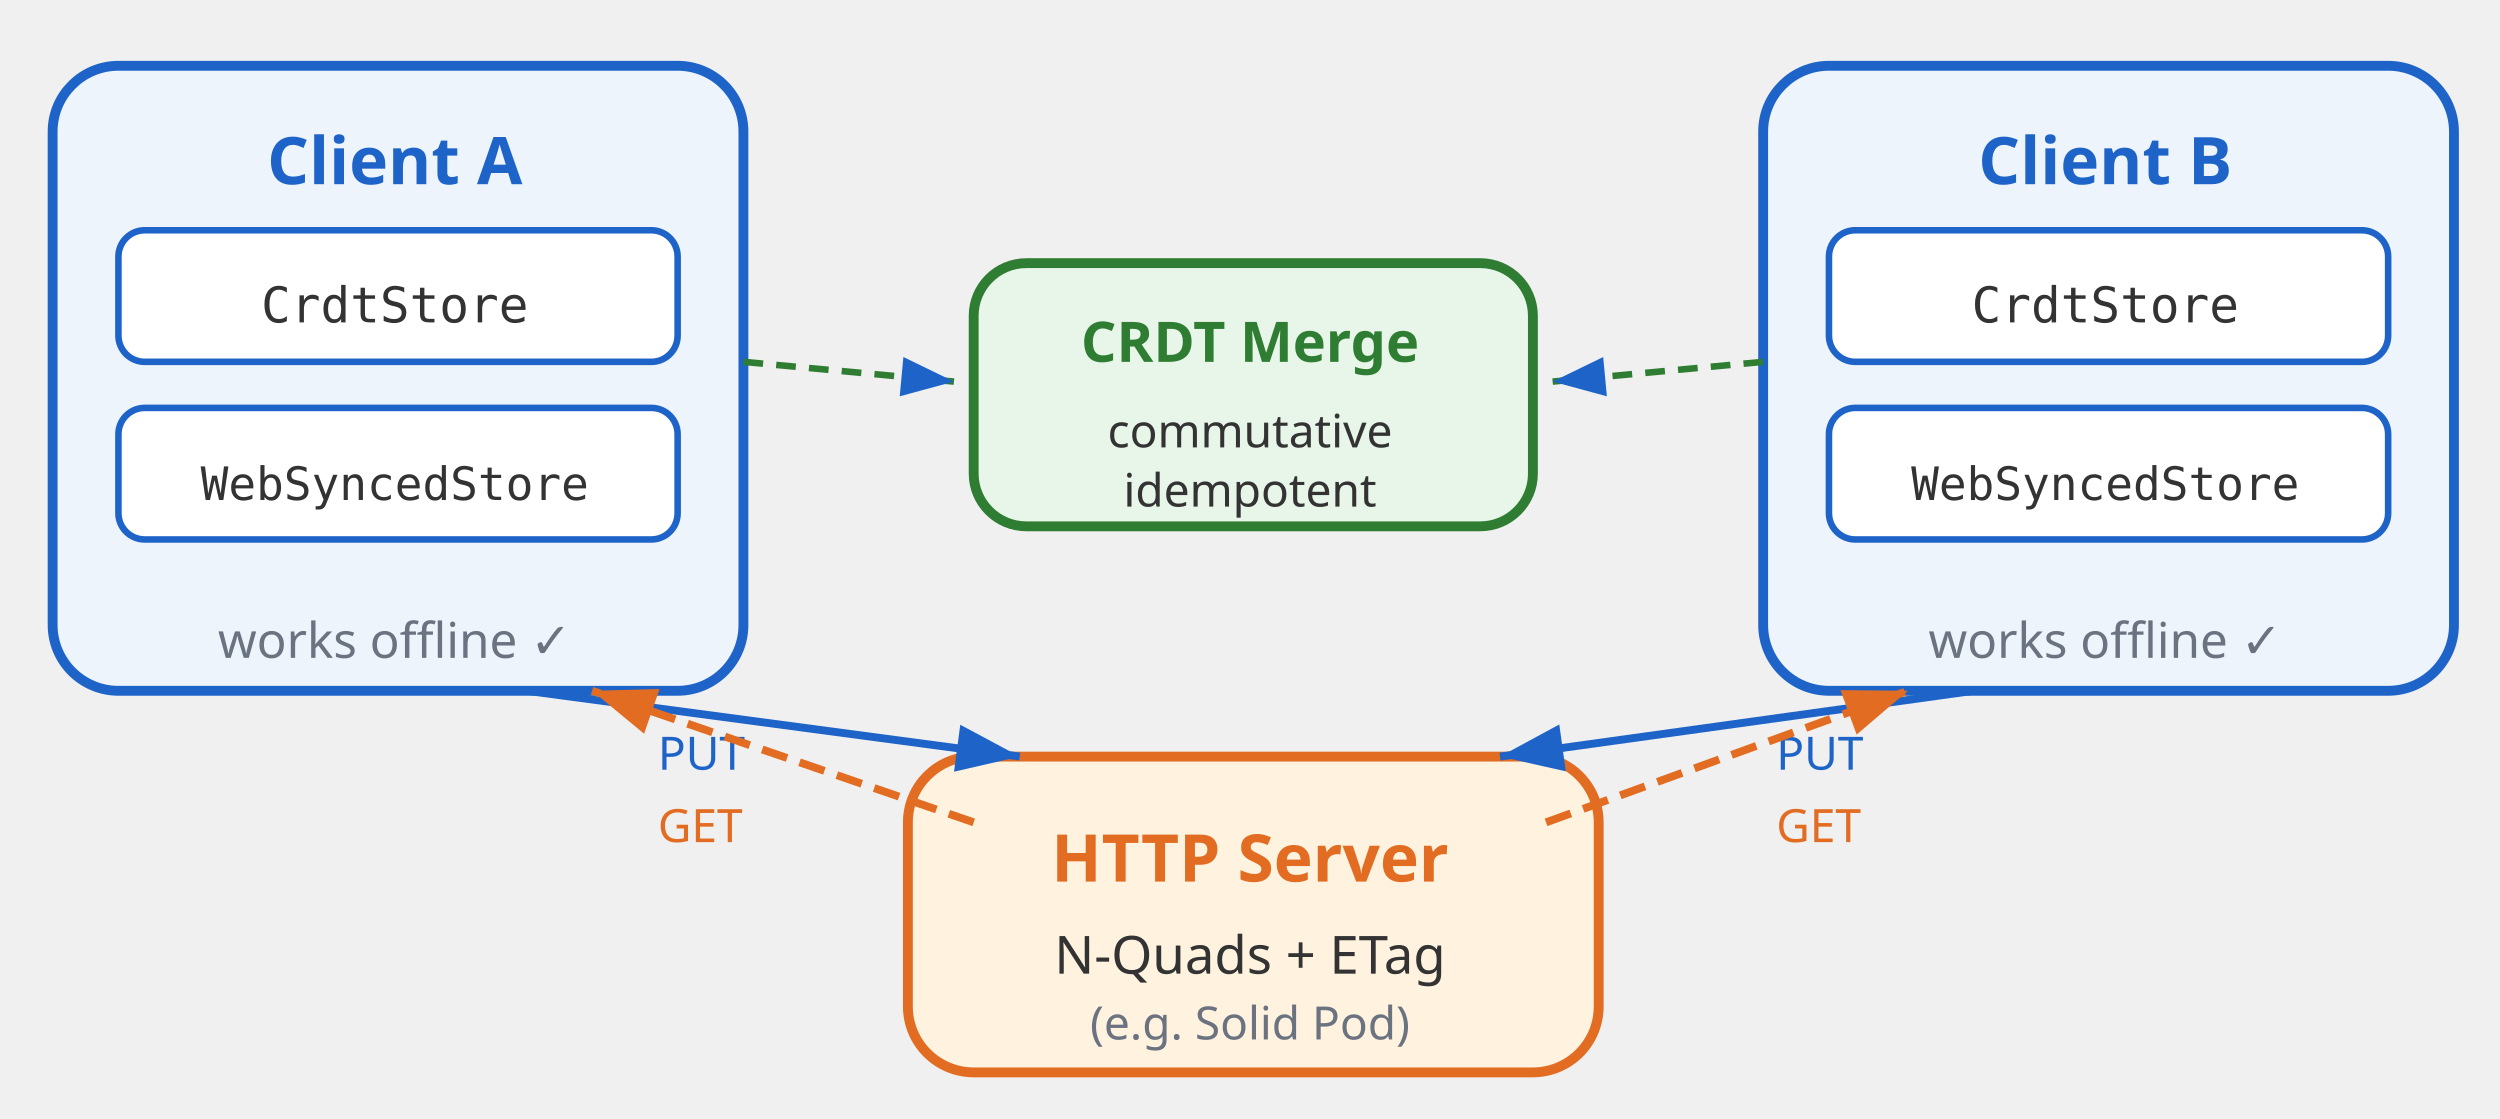
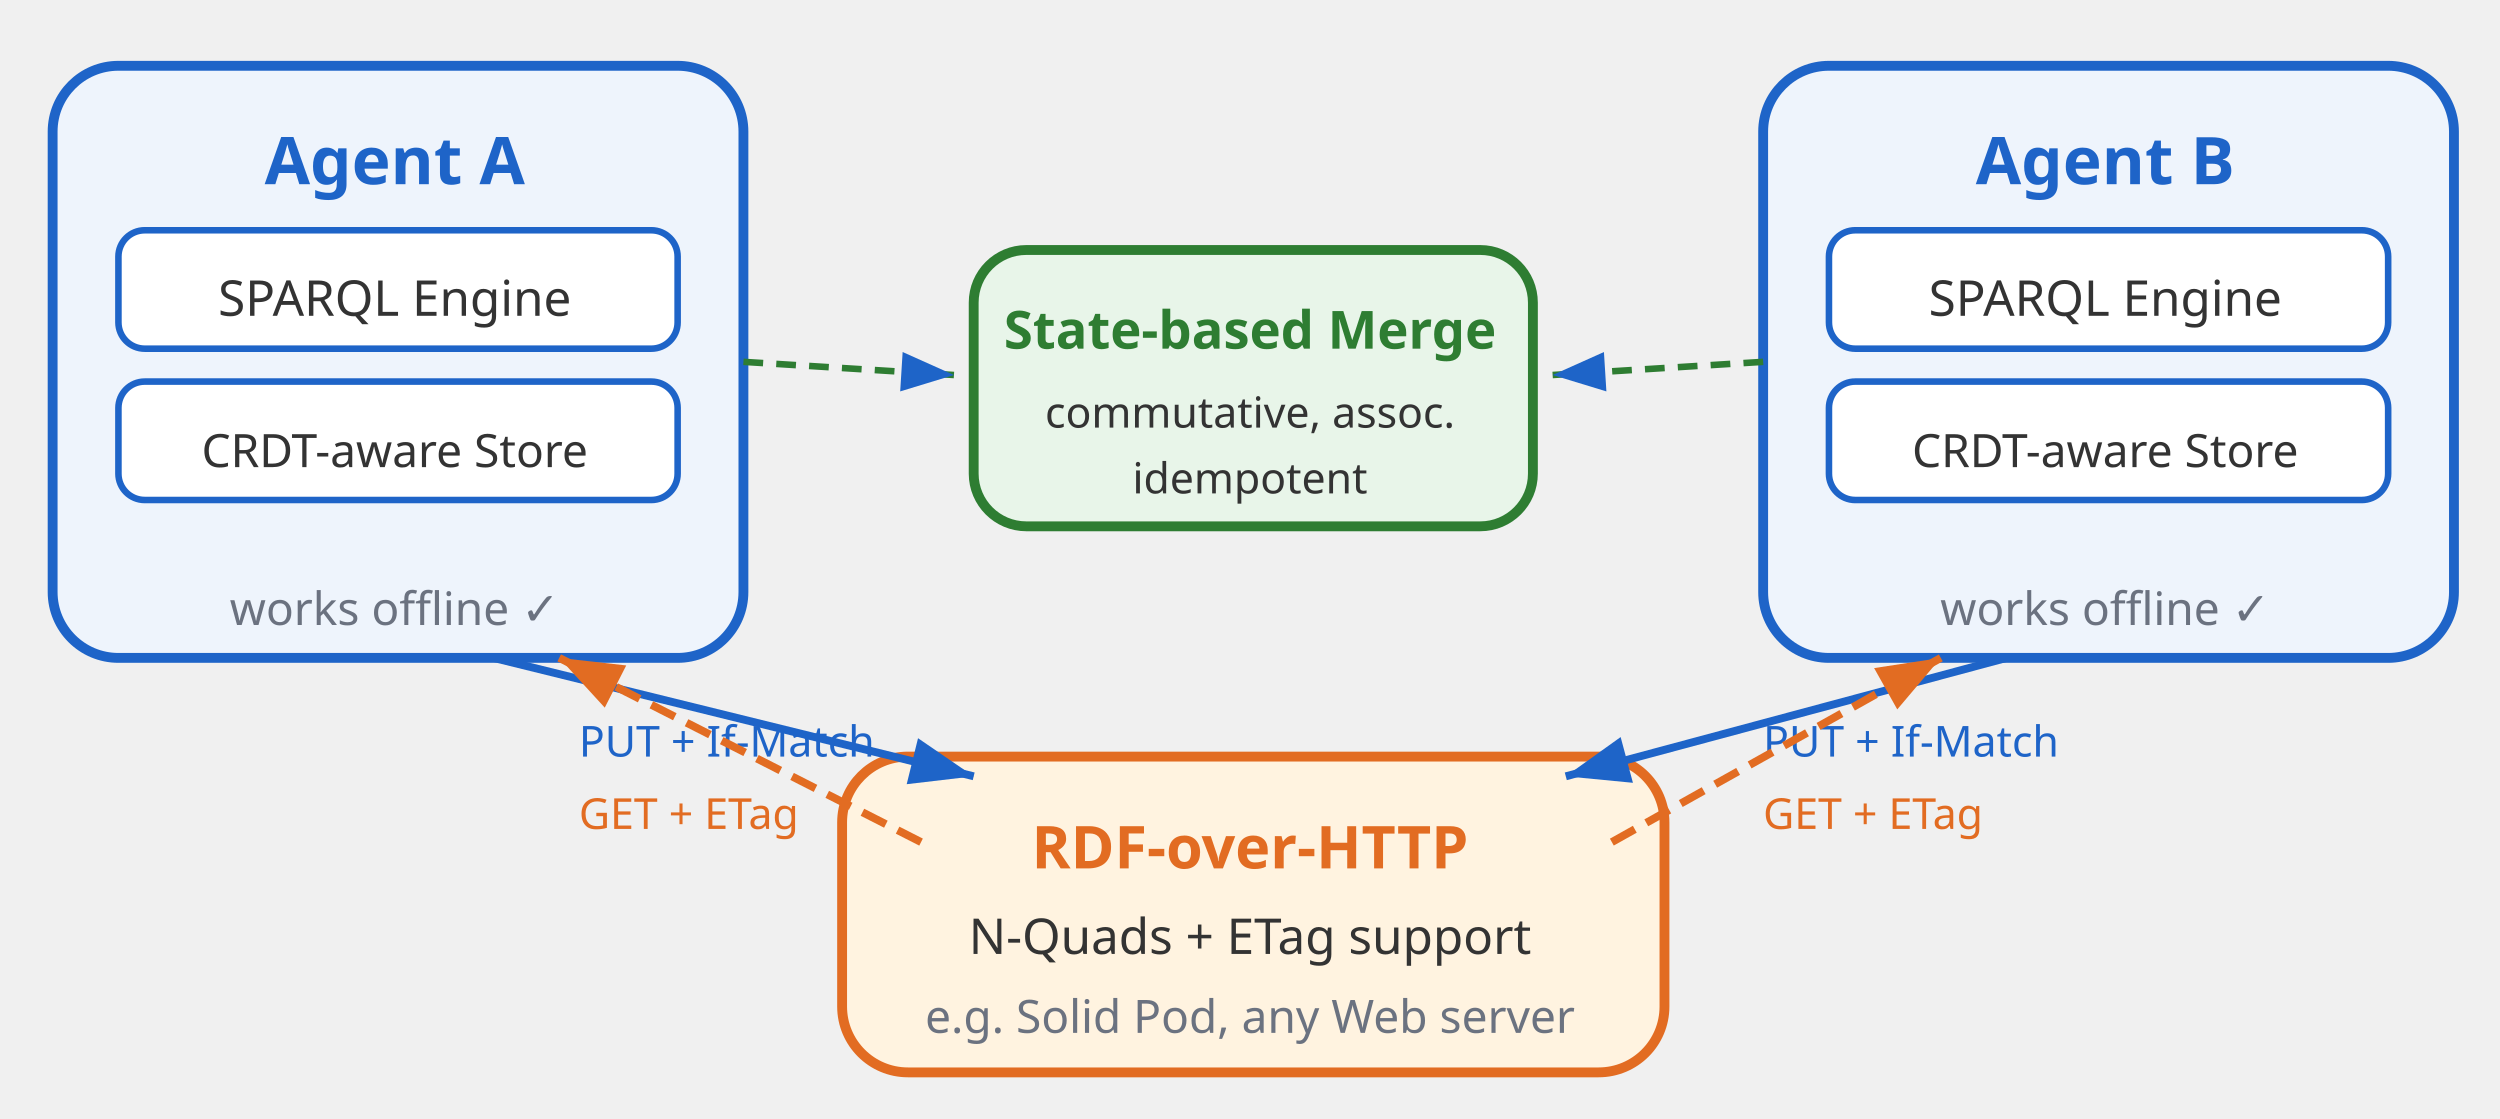
<svg xmlns="http://www.w3.org/2000/svg" viewBox="0 0 380 170">
  <defs>
    <marker id="arr" markerWidth="8" markerHeight="6" refX="8" refY="3" orient="auto">
      <path d="M0,0 L8,3 L0,6 Z" fill="#1e64c8" />
    </marker>
    <marker id="arr-w" markerWidth="8" markerHeight="6" refX="8" refY="3" orient="auto">
      <path d="M0,0 L8,3 L0,6 Z" fill="#e26c22" />
    </marker>
  </defs>
-   <rect x="8" y="10" width="105" height="95" rx="10" fill="#eef4fc" stroke="#1e64c8" stroke-width="1.5" />
-   <text x="60" y="28" text-anchor="middle" font-family="Candara, sans-serif" font-size="10" fill="#1e64c8" font-weight="bold">Client A</text>
-   <rect x="18" y="35" width="85" height="20" rx="4" fill="white" stroke="#1e64c8" stroke-width="1" />
-   <text x="60" y="49" text-anchor="middle" font-family="monospace" font-size="7.5" fill="#333">CrdtStore</text>
-   <rect x="18" y="62" width="85" height="20" rx="4" fill="white" stroke="#1e64c8" stroke-width="1" />
-   <text x="60" y="76" text-anchor="middle" font-family="monospace" font-size="7" fill="#333">WebSyncedStore</text>
-   <text x="60" y="100" text-anchor="middle" font-family="Candara, sans-serif" font-size="7.5" fill="#6b7280">works offline ✓</text>
-   <rect x="268" y="10" width="105" height="95" rx="10" fill="#eef4fc" stroke="#1e64c8" stroke-width="1.5" />
-   <text x="320" y="28" text-anchor="middle" font-family="Candara, sans-serif" font-size="10" fill="#1e64c8" font-weight="bold">Client B</text>
-   <rect x="278" y="35" width="85" height="20" rx="4" fill="white" stroke="#1e64c8" stroke-width="1" />
-   <text x="320" y="49" text-anchor="middle" font-family="monospace" font-size="7.5" fill="#333">CrdtStore</text>
-   <rect x="278" y="62" width="85" height="20" rx="4" fill="white" stroke="#1e64c8" stroke-width="1" />
-   <text x="320" y="76" text-anchor="middle" font-family="monospace" font-size="7" fill="#333">WebSyncedStore</text>
-   <text x="320" y="100" text-anchor="middle" font-family="Candara, sans-serif" font-size="7.5" fill="#6b7280">works offline ✓</text>
-   <rect x="138" y="115" width="105" height="48" rx="10" fill="#fff3e0" stroke="#e26c22" stroke-width="1.5" />
-   <text x="190" y="134" text-anchor="middle" font-family="Candara, sans-serif" font-size="10" fill="#e26c22" font-weight="bold">HTTP Server</text>
-   <text x="190" y="148" text-anchor="middle" font-family="Candara, sans-serif" font-size="8" fill="#333">N-Quads + ETag</text>
-   <text x="190" y="158" text-anchor="middle" font-family="Candara, sans-serif" font-size="7" fill="#6b7280">(e.g. Solid Pod)</text>
-   <line x1="80" y1="105" x2="155" y2="115" stroke="#1e64c8" stroke-width="1.2" marker-end="url(#arr)" />
-   <text x="100" y="117" font-family="Candara, sans-serif" font-size="7" fill="#1e64c8">PUT</text>
-   <line x1="148" y1="125" x2="90" y2="105" stroke="#e26c22" stroke-width="1.2" stroke-dasharray="4,2" marker-end="url(#arr-w)" />
-   <text x="100" y="128" font-family="Candara, sans-serif" font-size="7" fill="#e26c22">GET</text>
-   <line x1="300" y1="105" x2="228" y2="115" stroke="#1e64c8" stroke-width="1.2" marker-end="url(#arr)" />
-   <text x="270" y="117" font-family="Candara, sans-serif" font-size="7" fill="#1e64c8">PUT</text>
-   <line x1="235" y1="125" x2="290" y2="105" stroke="#e26c22" stroke-width="1.2" stroke-dasharray="4,2" marker-end="url(#arr-w)" />
-   <text x="270" y="128" font-family="Candara, sans-serif" font-size="7" fill="#e26c22">GET</text>
-   <rect x="148" y="40" width="85" height="40" rx="8" fill="#e8f5e9" stroke="#2e7d32" stroke-width="1.5" />
-   <text x="190" y="55" text-anchor="middle" font-family="Candara, sans-serif" font-size="8.5" fill="#2e7d32" font-weight="bold">CRDT Merge</text>
-   <text x="190" y="68" text-anchor="middle" font-family="Candara, sans-serif" font-size="7" fill="#333">commutative</text>
-   <text x="190" y="77" text-anchor="middle" font-family="Candara, sans-serif" font-size="7" fill="#333">idempotent</text>
-   <line x1="113" y1="55" x2="145" y2="58" stroke="#2e7d32" stroke-width="1" stroke-dasharray="3,2" marker-end="url(#arr)" />
-   <line x1="268" y1="55" x2="236" y2="58" stroke="#2e7d32" stroke-width="1" stroke-dasharray="3,2" marker-end="url(#arr)" />
+   <rect x="8" y="10" width="105" height="90" rx="10" fill="#eef4fc" stroke="#1e64c8" stroke-width="1.5" />
+   <text x="60" y="28" text-anchor="middle" font-family="Candara, sans-serif" font-size="10" fill="#1e64c8" font-weight="bold">Agent A</text>
+   <rect x="18" y="35" width="85" height="18" rx="4" fill="white" stroke="#1e64c8" stroke-width="1" />
+   <text x="60" y="48" text-anchor="middle" font-family="Candara, sans-serif" font-size="7.5" fill="#333">SPARQL Engine</text>
+   <rect x="18" y="58" width="85" height="18" rx="4" fill="white" stroke="#1e64c8" stroke-width="1" />
+   <text x="60" y="71" text-anchor="middle" font-family="Candara, sans-serif" font-size="7" fill="#333">CRDT-aware Store</text>
+   <text x="60" y="95" text-anchor="middle" font-family="Candara, sans-serif" font-size="7" fill="#6b7280">works offline ✓</text>
+   <rect x="268" y="10" width="105" height="90" rx="10" fill="#eef4fc" stroke="#1e64c8" stroke-width="1.5" />
+   <text x="320" y="28" text-anchor="middle" font-family="Candara, sans-serif" font-size="10" fill="#1e64c8" font-weight="bold">Agent B</text>
+   <rect x="278" y="35" width="85" height="18" rx="4" fill="white" stroke="#1e64c8" stroke-width="1" />
+   <text x="320" y="48" text-anchor="middle" font-family="Candara, sans-serif" font-size="7.5" fill="#333">SPARQL Engine</text>
+   <rect x="278" y="58" width="85" height="18" rx="4" fill="white" stroke="#1e64c8" stroke-width="1" />
+   <text x="320" y="71" text-anchor="middle" font-family="Candara, sans-serif" font-size="7" fill="#333">CRDT-aware Store</text>
+   <text x="320" y="95" text-anchor="middle" font-family="Candara, sans-serif" font-size="7" fill="#6b7280">works offline ✓</text>
+   <rect x="128" y="115" width="125" height="48" rx="10" fill="#fff3e0" stroke="#e26c22" stroke-width="1.5" />
+   <text x="190" y="132" text-anchor="middle" font-family="Candara, sans-serif" font-size="9" fill="#e26c22" font-weight="bold">RDF-over-HTTP</text>
+   <text x="190" y="145" text-anchor="middle" font-family="Candara, sans-serif" font-size="7.5" fill="#333">N-Quads + ETag support</text>
+   <text x="190" y="157" text-anchor="middle" font-family="Candara, sans-serif" font-size="7" fill="#6b7280">e.g. Solid Pod, any Web server</text>
+   <line x1="75" y1="100" x2="148" y2="118" stroke="#1e64c8" stroke-width="1.2" marker-end="url(#arr)" />
+   <text x="88" y="115" font-family="Candara, sans-serif" font-size="6.5" fill="#1e64c8">PUT + If-Match</text>
+   <line x1="140" y1="128" x2="85" y2="100" stroke="#e26c22" stroke-width="1.2" stroke-dasharray="4,2" marker-end="url(#arr-w)" />
+   <text x="88" y="126" font-family="Candara, sans-serif" font-size="6.5" fill="#e26c22">GET + ETag</text>
+   <line x1="305" y1="100" x2="238" y2="118" stroke="#1e64c8" stroke-width="1.2" marker-end="url(#arr)" />
+   <text x="268" y="115" font-family="Candara, sans-serif" font-size="6.5" fill="#1e64c8">PUT + If-Match</text>
+   <line x1="245" y1="128" x2="295" y2="100" stroke="#e26c22" stroke-width="1.2" stroke-dasharray="4,2" marker-end="url(#arr-w)" />
+   <text x="268" y="126" font-family="Candara, sans-serif" font-size="6.5" fill="#e26c22">GET + ETag</text>
+   <rect x="148" y="38" width="85" height="42" rx="8" fill="#e8f5e9" stroke="#2e7d32" stroke-width="1.5" />
+   <text x="190" y="53" text-anchor="middle" font-family="Candara, sans-serif" font-size="8" fill="#2e7d32" font-weight="bold">State-based Merge</text>
+   <text x="190" y="65" text-anchor="middle" font-family="Candara, sans-serif" font-size="6.5" fill="#333">commutative, assoc.</text>
+   <text x="190" y="75" text-anchor="middle" font-family="Candara, sans-serif" font-size="6.5" fill="#333">idempotent</text>
+   <line x1="113" y1="55" x2="145" y2="57" stroke="#2e7d32" stroke-width="1" stroke-dasharray="3,2" marker-end="url(#arr)" />
+   <line x1="268" y1="55" x2="236" y2="57" stroke="#2e7d32" stroke-width="1" stroke-dasharray="3,2" marker-end="url(#arr)" />
</svg>
